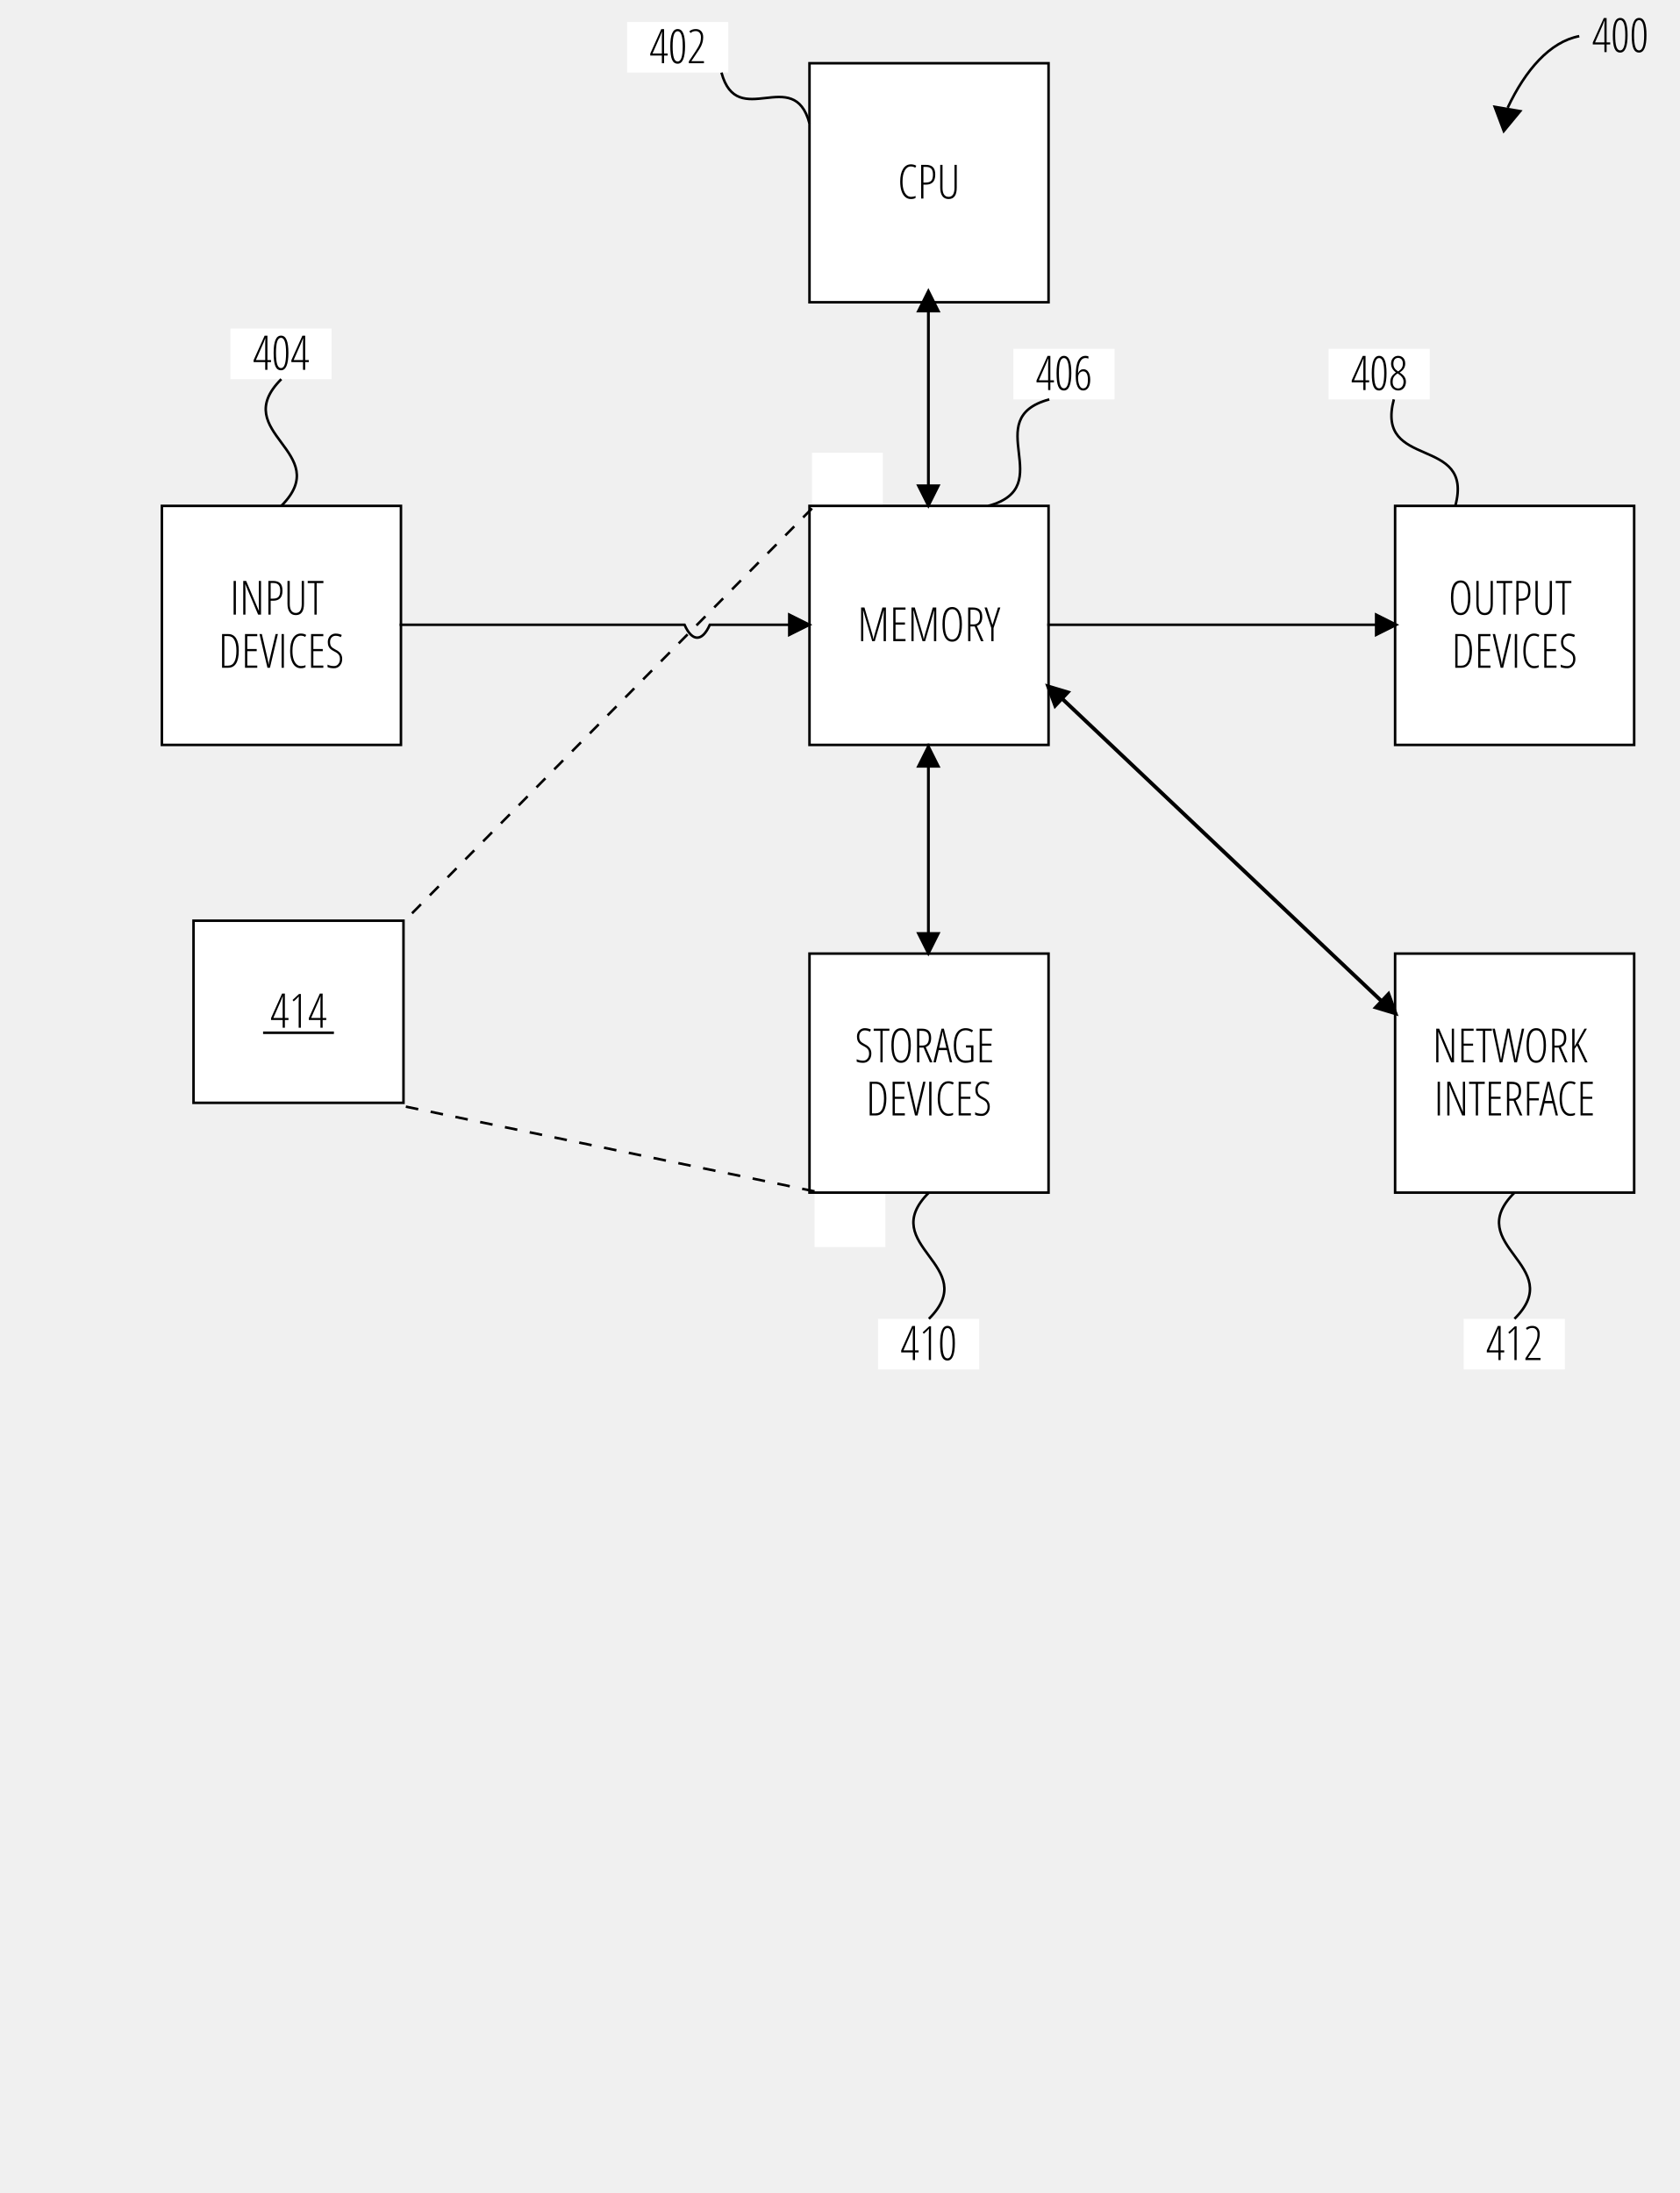
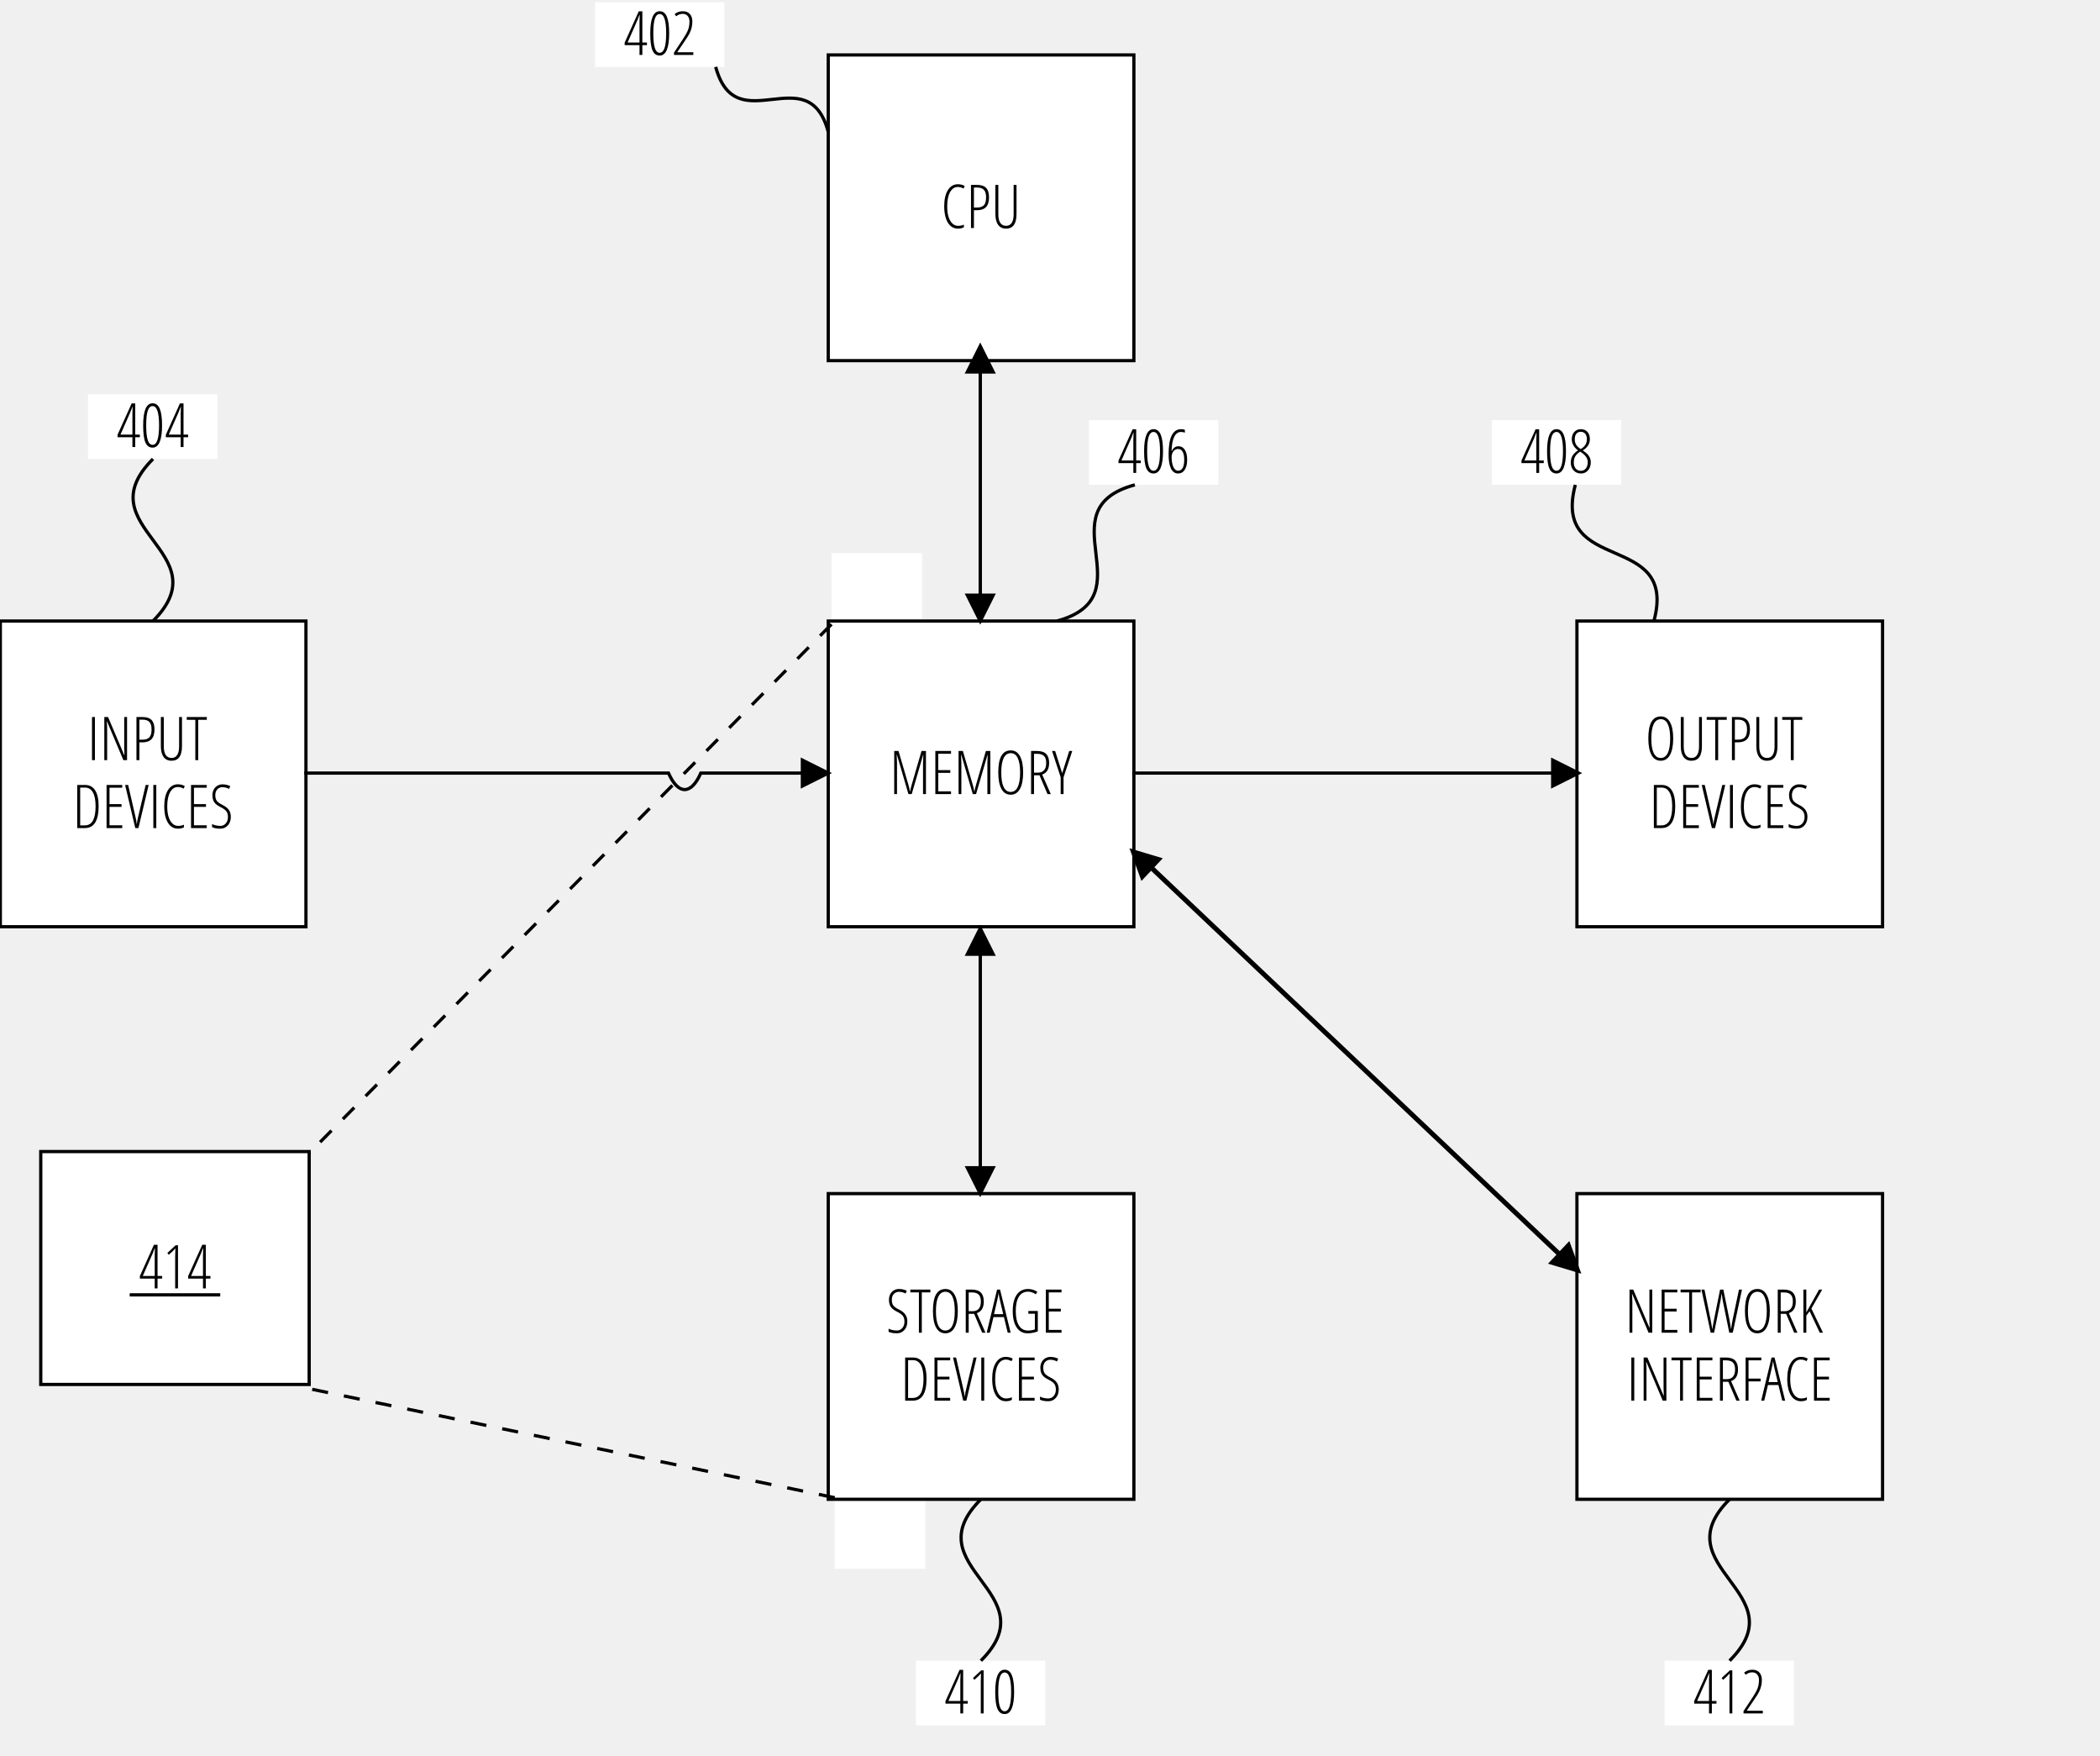
- <svg xmlns="http://www.w3.org/2000/svg" version="1.1" width="664" height="867">
+ <svg xmlns="http://www.w3.org/2000/svg" version="1.1" width="649.334" height="542.713" viewBox="63.9 8.013 649.334 542.713">
  <g>
    <g transform="translate(321,179)">
      <g>
        <g>
          <path d="M28,0H0v29h28V0L28,0z" stroke="none" stroke-dasharray="none" fill="#FFFFFF" />
          <rect x="1.2" y="1.3" width="25.6" height="26.4" fill="none" />
          <circle fill="none" cx="14" cy="0" r="0.1" />
          <circle fill="none" cx="20.9" cy="0" r="0.1" />
          <circle fill="none" cx="28" cy="7.3" r="0.1" />
          <circle fill="none" cx="28" cy="14.5" r="0.1" />
          <circle fill="none" cx="28" cy="21.7" r="0.1" />
          <circle fill="none" cx="20.9" cy="29" r="0.1" />
          <circle fill="none" cx="14" cy="29" r="0.1" />
          <circle fill="none" cx="7.1" cy="29" r="0.1" />
          <circle fill="none" cx="0" cy="21.7" r="0.1" />
          <circle fill="none" cx="0" cy="14.5" r="0.1" />
          <circle fill="none" cx="0" cy="7.3" r="0.1" />
          <circle fill="none" cx="7.1" cy="0" r="0.1" />
        </g>
      </g>
      <rect stroke="none" stroke-width="0" fill="#FFFFFF" x="0" y="0" width="0" height="0" transform="translate(27.9,14.4)" />
      <path stroke="#000000" fill="none" d="" />
      <text font-family="OpenSansCondensedLight" font-size="14pt" fill="black" transform="translate(27.9,14.4)" />
      <rect stroke-width="0" fill="none" width="25.6" height="26.4" transform="translate(1.2,1.3)" />
      <text font-family="OpenSansCondensedLight" font-size="14pt" fill="black" transform="translate(1.2,1.3)" text-anchor="middle">
        <tspan x="12.8" y="19.5"> </tspan>
      </text>
      <path stroke="#000000" fill="none" transform="translate(1.2,1.3)" d="M 0 0" />
    </g>
    <g transform="translate(322,464)">
      <g>
        <g>
          <path d="M28,0H0v29h28V0L28,0z" stroke="none" stroke-dasharray="none" fill="#FFFFFF" />
          <rect x="1.2" y="1.3" width="25.6" height="26.4" fill="none" />
          <circle fill="none" cx="14" cy="0" r="0.1" />
          <circle fill="none" cx="20.9" cy="0" r="0.1" />
          <circle fill="none" cx="28" cy="7.3" r="0.1" />
          <circle fill="none" cx="28" cy="14.5" r="0.1" />
          <circle fill="none" cx="28" cy="21.7" r="0.1" />
          <circle fill="none" cx="20.9" cy="29" r="0.1" />
          <circle fill="none" cx="14" cy="29" r="0.1" />
          <circle fill="none" cx="7.1" cy="29" r="0.1" />
          <circle fill="none" cx="0" cy="21.7" r="0.1" />
          <circle fill="none" cx="0" cy="14.5" r="0.1" />
          <circle fill="none" cx="0" cy="7.3" r="0.1" />
          <circle fill="none" cx="7.1" cy="0" r="0.1" />
        </g>
      </g>
      <rect stroke="none" stroke-width="0" fill="#FFFFFF" x="0" y="0" width="0" height="0" transform="translate(27.9,14.4)" />
      <path stroke="#000000" fill="none" d="" />
      <text font-family="OpenSansCondensedLight" font-size="14pt" fill="black" transform="translate(27.9,14.4)" />
      <rect stroke-width="0" fill="none" width="25.6" height="26.4" transform="translate(1.2,1.3)" />
      <text font-family="OpenSansCondensedLight" font-size="14pt" fill="black" transform="translate(1.2,1.3)" text-anchor="middle">
        <tspan x="12.8" y="19.5"> </tspan>
      </text>
      <path stroke="#000000" fill="none" transform="translate(1.2,1.3)" d="M 0 0" />
    </g>
-     <g transform="translate(596,14.3)">
-       <polygon fill="#000000" points="0,0 4.2,11.2 11.8,2" transform="translate(-5.9,27.3)" />
-       <rect fill="none" width="1" height="1" transform="translate(33.3,-0.5)" />
-       <g>
-         <g>
-           <rect x="0" y="0" width="28.3" height="28.3" opacity="0" />
-           <path fill="none" stroke="#000000" stroke-width="1" d="M28.3,0C16.7,2.2,7,13.4,0,28.3" />
-         </g>
-       </g>
-       <rect stroke="none" stroke-width="0" fill="#FFFFFF" x="0" y="0" width="0" height="0" />
-       <path stroke="#000000" fill="none" />
-       <text font-family="OpenSansCondensedLight" font-size="14pt" fill="black" transform="translate(0,0)" />
-       <rect stroke-width="0" fill="none" width="1" height="1" transform="translate(33.3,-0.5)" />
-       <text font-family="OpenSansCondensedLight" font-size="14pt" fill="black" text-decoration="none" transform="translate(33.3,-0.5)">
-         <tspan x="0" y="6.8">400</tspan>
-       </text>
-       <path stroke="#000000" fill="none" transform="translate(33.3,-0.5)" />
-     </g>
    <g transform="translate(320,25)">
      <g>
        <g>
          <path d="M94.5,0H0v94.5h94.5V0L94.5,0z" stroke="#000000" stroke-dasharray="none" fill="#FFFFFF" />
          <rect x="4.1" y="4.3" width="86.2" height="85.9" fill="none" />
          <circle fill="none" cx="47.2" cy="0" r="0.1" />
          <circle fill="none" cx="70.7" cy="0" r="0.1" />
          <circle fill="none" cx="94.5" cy="23.8" r="0.1" />
          <circle fill="none" cx="94.5" cy="47.2" r="0.1" />
          <circle fill="none" cx="94.5" cy="70.7" r="0.1" />
          <circle fill="none" cx="70.7" cy="94.5" r="0.1" />
          <circle fill="none" cx="47.2" cy="94.5" r="0.1" />
          <circle fill="none" cx="23.8" cy="94.5" r="0.1" />
          <circle fill="none" cx="0" cy="70.7" r="0.1" />
          <circle fill="none" cx="0" cy="47.2" r="0.1" />
          <circle fill="none" cx="0" cy="23.8" r="0.1" />
          <circle fill="none" cx="23.8" cy="0" r="0.1" />
        </g>
      </g>
      <rect stroke="none" stroke-width="1" fill="#FFFFFF" x="0" y="0" width="40" height="20" transform="translate(-72.1,-16.3)" />
      <path stroke="#000000" fill="none" d="M0,23.8 C-6.2,0.5 -28.5,27 -34.8 3.7" />
      <text font-family="OpenSansCondensedLight" font-size="14pt" fill="black" transform="translate(-72.1,-16.3)" text-anchor="middle">
        <tspan x="20" y="16.3">402</tspan>
      </text>
      <rect stroke-width="0" fill="none" width="86.2" height="85.9" transform="translate(4.1,4.3)" />
      <text font-family="OpenSansCondensedLight" font-size="14pt" fill="black" transform="translate(4.1,4.3)" text-anchor="middle">
        <tspan x="43.1" y="49.2">CPU</tspan>
      </text>
      <path stroke="#000000" fill="none" transform="translate(4.1,4.3)" d="M 0 0" />
    </g>
    <g transform="translate(64,200)">
      <g>
        <g>
          <path d="M94.5,0H0v94.5h94.5V0L94.5,0z" stroke="#000000" stroke-dasharray="none" fill="#FFFFFF" />
          <rect x="4.1" y="4.3" width="86.2" height="85.9" fill="none" />
          <circle fill="none" cx="47.2" cy="0" r="0.1" />
          <circle fill="none" cx="70.7" cy="0" r="0.1" />
          <circle fill="none" cx="94.5" cy="23.8" r="0.1" />
          <circle fill="none" cx="94.5" cy="47.2" r="0.1" />
          <circle fill="none" cx="94.5" cy="70.7" r="0.1" />
          <circle fill="none" cx="70.7" cy="94.5" r="0.1" />
          <circle fill="none" cx="47.2" cy="94.5" r="0.1" />
          <circle fill="none" cx="23.8" cy="94.5" r="0.1" />
          <circle fill="none" cx="0" cy="70.7" r="0.1" />
          <circle fill="none" cx="0" cy="47.2" r="0.1" />
          <circle fill="none" cx="0" cy="23.8" r="0.1" />
          <circle fill="none" cx="23.8" cy="0" r="0.1" />
        </g>
      </g>
      <rect stroke="none" stroke-width="1" fill="#FFFFFF" x="0" y="0" width="40" height="20" transform="translate(27.1,-70.1)" />
      <path stroke="#000000" fill="none" d="M47.2,0 C68.5,-21.3 25.9,-28.8 47.2 -50.1" />
      <text font-family="OpenSansCondensedLight" font-size="14pt" fill="black" transform="translate(27.1,-70.1)" text-anchor="middle">
        <tspan x="20" y="16.3">404</tspan>
      </text>
      <rect stroke-width="0" fill="none" width="86.2" height="85.9" transform="translate(4.1,4.3)" />
      <text font-family="OpenSansCondensedLight" font-size="14pt" fill="black" transform="translate(4.1,4.3)" text-anchor="middle">
        <tspan x="43.1" y="38.7">INPUT</tspan>
        <tspan x="43.1" y="59.7">DEVICES</tspan>
      </text>
      <path stroke="#000000" fill="none" transform="translate(4.1,4.3)" d="M 0 0" />
    </g>
    <g transform="translate(320,200)">
      <g>
        <g>
          <path d="M94.5,0H0v94.5h94.5V0L94.5,0z" stroke="#000000" stroke-dasharray="none" fill="#FFFFFF" />
          <rect x="4.1" y="4.3" width="86.2" height="85.9" fill="none" />
          <circle fill="none" cx="47.2" cy="0" r="0.1" />
          <circle fill="none" cx="70.7" cy="0" r="0.1" />
          <circle fill="none" cx="94.5" cy="23.8" r="0.1" />
          <circle fill="none" cx="94.5" cy="47.2" r="0.1" />
          <circle fill="none" cx="94.5" cy="70.7" r="0.1" />
          <circle fill="none" cx="70.7" cy="94.5" r="0.1" />
          <circle fill="none" cx="47.2" cy="94.5" r="0.1" />
          <circle fill="none" cx="23.8" cy="94.5" r="0.1" />
          <circle fill="none" cx="0" cy="70.7" r="0.1" />
          <circle fill="none" cx="0" cy="47.2" r="0.1" />
          <circle fill="none" cx="0" cy="23.8" r="0.1" />
          <circle fill="none" cx="23.8" cy="0" r="0.1" />
        </g>
      </g>
      <rect stroke="none" stroke-width="1" fill="#FFFFFF" x="0" y="0" width="40" height="20" transform="translate(80.6,-62.1)" />
      <path stroke="#000000" fill="none" d="M70.7,0 C98.8,-7.6 66.7,-34.5 94.8 -42.1" />
      <text font-family="OpenSansCondensedLight" font-size="14pt" fill="black" transform="translate(80.6,-62.1)" text-anchor="middle">
        <tspan x="20" y="16.3">406</tspan>
      </text>
      <rect stroke-width="0" fill="none" width="86.2" height="85.9" transform="translate(4.1,4.3)" />
      <text font-family="OpenSansCondensedLight" font-size="14pt" fill="black" transform="translate(4.1,4.3)" text-anchor="middle">
        <tspan x="43.1" y="49.2">MEMORY</tspan>
      </text>
      <path stroke="#000000" fill="none" transform="translate(4.1,4.3)" d="M 0 0" />
    </g>
    <g transform="translate(551.5,200)">
      <g>
        <g>
          <path d="M94.5,0H0v94.5h94.5V0L94.5,0z" stroke="#000000" stroke-dasharray="none" fill="#FFFFFF" />
          <rect x="4.1" y="4.3" width="86.2" height="85.9" fill="none" />
          <circle fill="none" cx="47.2" cy="0" r="0.1" />
          <circle fill="none" cx="70.7" cy="0" r="0.1" />
          <circle fill="none" cx="94.5" cy="23.8" r="0.1" />
          <circle fill="none" cx="94.5" cy="47.2" r="0.1" />
          <circle fill="none" cx="94.5" cy="70.7" r="0.1" />
          <circle fill="none" cx="70.7" cy="94.5" r="0.1" />
          <circle fill="none" cx="47.2" cy="94.5" r="0.1" />
          <circle fill="none" cx="23.8" cy="94.5" r="0.1" />
          <circle fill="none" cx="0" cy="70.7" r="0.1" />
          <circle fill="none" cx="0" cy="47.2" r="0.1" />
          <circle fill="none" cx="0" cy="23.8" r="0.1" />
          <circle fill="none" cx="23.8" cy="0" r="0.1" />
        </g>
      </g>
      <rect stroke="none" stroke-width="1" fill="#FFFFFF" x="0" y="0" width="40" height="20" transform="translate(-26.3,-62.1)" />
      <path stroke="#000000" fill="none" d="M23.8,0 C31.4,-28.2 -8,-13.9 -0.5 -42.1" />
      <text font-family="OpenSansCondensedLight" font-size="14pt" fill="black" transform="translate(-26.3,-62.1)" text-anchor="middle">
        <tspan x="20" y="16.3">408</tspan>
      </text>
      <rect stroke-width="0" fill="none" width="86.2" height="85.9" transform="translate(4.1,4.3)" />
      <text font-family="OpenSansCondensedLight" font-size="14pt" fill="black" transform="translate(4.1,4.3)" text-anchor="middle">
        <tspan x="43.1" y="38.7">OUTPUT</tspan>
        <tspan x="43.1" y="59.7">DEVICES</tspan>
      </text>
      <path stroke="#000000" fill="none" transform="translate(4.1,4.3)" d="M 0 0" />
    </g>
    <g transform="translate(320,377)">
      <g>
        <g>
          <path d="M94.5,0H0v94.5h94.5V0L94.5,0z" stroke="#000000" stroke-dasharray="none" fill="#FFFFFF" />
          <rect x="4.1" y="4.3" width="86.2" height="85.9" fill="none" />
          <circle fill="none" cx="47.2" cy="0" r="0.1" />
          <circle fill="none" cx="70.7" cy="0" r="0.1" />
          <circle fill="none" cx="94.5" cy="23.8" r="0.1" />
          <circle fill="none" cx="94.5" cy="47.2" r="0.1" />
          <circle fill="none" cx="94.5" cy="70.7" r="0.1" />
          <circle fill="none" cx="70.7" cy="94.5" r="0.1" />
          <circle fill="none" cx="47.2" cy="94.5" r="0.1" />
          <circle fill="none" cx="23.8" cy="94.5" r="0.1" />
          <circle fill="none" cx="0" cy="70.7" r="0.1" />
          <circle fill="none" cx="0" cy="47.2" r="0.1" />
          <circle fill="none" cx="0" cy="23.8" r="0.1" />
          <circle fill="none" cx="23.8" cy="0" r="0.1" />
        </g>
      </g>
      <rect stroke="none" stroke-width="1" fill="#FFFFFF" x="0" y="0" width="40" height="20" transform="translate(27.1,144.4)" />
      <path stroke="#000000" fill="none" d="M47.2,94.5 C26,115.6 68.4,123.3 47.2 144.4" />
      <text font-family="OpenSansCondensedLight" font-size="14pt" fill="black" transform="translate(27.1,144.4)" text-anchor="middle">
        <tspan x="20" y="16.3">410</tspan>
      </text>
      <rect stroke-width="0" fill="none" width="86.2" height="85.9" transform="translate(4.1,4.3)" />
      <text font-family="OpenSansCondensedLight" font-size="14pt" fill="black" transform="translate(4.1,4.3)" text-anchor="middle">
        <tspan x="43.1" y="38.7">STORAGE</tspan>
        <tspan x="43.1" y="59.7">DEVICES</tspan>
      </text>
      <path stroke="#000000" fill="none" transform="translate(4.1,4.3)" d="M 0 0" />
    </g>
    <g transform="translate(551.5,377)">
      <g>
        <g>
          <path d="M94.5,0H0v94.5h94.5V0L94.5,0z" stroke="#000000" stroke-dasharray="none" fill="#FFFFFF" />
          <rect x="4.1" y="4.3" width="86.2" height="85.9" fill="none" />
          <circle fill="none" cx="47.2" cy="0" r="0.1" />
          <circle fill="none" cx="70.7" cy="0" r="0.1" />
          <circle fill="none" cx="94.5" cy="23.8" r="0.1" />
          <circle fill="none" cx="94.5" cy="47.2" r="0.1" />
          <circle fill="none" cx="94.5" cy="70.7" r="0.1" />
          <circle fill="none" cx="70.7" cy="94.5" r="0.1" />
          <circle fill="none" cx="47.2" cy="94.5" r="0.1" />
          <circle fill="none" cx="23.8" cy="94.5" r="0.1" />
          <circle fill="none" cx="0" cy="70.7" r="0.1" />
          <circle fill="none" cx="0" cy="47.2" r="0.1" />
          <circle fill="none" cx="0" cy="23.8" r="0.1" />
          <circle fill="none" cx="23.8" cy="0" r="0.1" />
        </g>
      </g>
      <rect stroke="none" stroke-width="1" fill="#FFFFFF" x="0" y="0" width="40" height="20" transform="translate(27.1,144.4)" />
      <path stroke="#000000" fill="none" d="M47.2,94.5 C26,115.6 68.4,123.3 47.2 144.4" />
      <text font-family="OpenSansCondensedLight" font-size="14pt" fill="black" transform="translate(27.1,144.4)" text-anchor="middle">
        <tspan x="20" y="16.3">412</tspan>
      </text>
      <rect stroke-width="0" fill="none" width="86.2" height="85.9" transform="translate(4.1,4.3)" />
      <text font-family="OpenSansCondensedLight" font-size="14pt" fill="black" transform="translate(4.1,4.3)" text-anchor="middle">
        <tspan x="43.1" y="38.7">NETWORK</tspan>
        <tspan x="43.1" y="59.7">INTERFACE</tspan>
      </text>
      <path stroke="#000000" fill="none" transform="translate(4.1,4.3)" d="M 0 0" />
    </g>
    <g>
      <path stroke="black" stroke-dasharray="none" d="M 158 247 L 270.6 247 C 273.6 253.8 277.6 253.8 280.6 247 L 312 247" fill="none" />
      <path fill="black" stroke="black" d="" transform="translate(158,247) scale(1,1) rotate(0)" />
      <path fill="black" stroke="black" d="M 8 0 L 0 4 L 8 8 z" transform="translate(320,251) scale(1,1) rotate(-180)" />
      <g>
        <g label-idx="0" cursor="move" transform="translate(237.5, 247)">
          <rect fill="white" rx="3" ry="3" x="0" y="0" width="0" height="0" />
          <text text-anchor="middle" font-size="14pt" font-family="OpenSansCondensedLight" y="0.8em" display="none" xml:space="preserve" transform="translate(0,0)" />
        </g>
      </g>
    </g>
    <g>
      <path stroke="black" stroke-dasharray="none" d="M 414 247 544 247" fill="none" />
      <path fill="black" stroke="black" d="" transform="translate(414,247) scale(1,1) rotate(0)" />
      <path fill="black" stroke="black" d="M 8 0 L 0 4 L 8 8 z" transform="translate(552,251) scale(1,1) rotate(-180)" />
      <g>
        <g label-idx="0" cursor="move" transform="translate(479, 247)">
          <rect fill="white" rx="3" ry="3" x="0" y="0" width="0" height="0" />
          <text text-anchor="middle" font-size="14pt" font-family="OpenSansCondensedLight" y="0.8em" display="none" xml:space="preserve" transform="translate(0,0)" />
        </g>
      </g>
    </g>
    <g>
      <path stroke="black" stroke-dasharray="none" d="M 367 119 367 192" fill="none" />
      <path fill="black" stroke="black" d="" transform="translate(367,119) scale(1,1) rotate(-270)" />
      <path fill="black" stroke="black" d="M 8 0 L 0 4 L 8 8 z" transform="translate(363,200) scale(1,1) rotate(-90)" />
      <g>
        <g label-idx="0" cursor="move" transform="translate(367, 155.5)">
          <rect fill="white" rx="3" ry="3" x="0" y="0" width="0" height="0" />
          <text text-anchor="middle" font-size="14pt" font-family="OpenSansCondensedLight" y="0.8em" display="none" xml:space="preserve" transform="translate(0,0)" />
        </g>
      </g>
    </g>
    <g>
      <path stroke="black" stroke-dasharray="none" d="M 367 294 367 369" fill="none" />
      <path fill="black" stroke="black" d="" transform="translate(367,294) scale(1,1) rotate(-270)" />
      <path fill="black" stroke="black" d="M 8 0 L 0 4 L 8 8 z" transform="translate(363,377) scale(1,1) rotate(-90)" />
      <g>
        <g label-idx="0" cursor="move" transform="translate(367, 331.5)">
          <rect fill="white" rx="3" ry="3" x="0" y="0" width="0" height="0" />
          <text text-anchor="middle" font-size="14pt" font-family="OpenSansCondensedLight" y="0.8em" display="none" xml:space="preserve" transform="translate(0,0)" />
        </g>
      </g>
    </g>
    <g>
      <path stroke="black" stroke-dasharray="none" d="M 367 377 367 303" fill="none" />
      <path fill="black" stroke="black" d="" transform="translate(367,377) scale(1,1) rotate(-90)" />
      <path fill="black" stroke="black" d="M 8 0 L 0 4 L 8 8 z" transform="translate(371,295) scale(1,1) rotate(-270)" />
      <g>
        <g label-idx="0" cursor="move" transform="translate(367, 340)">
          <rect fill="white" rx="3" ry="3" x="0" y="0" width="0" height="0" />
          <text text-anchor="middle" font-size="14pt" font-family="OpenSansCondensedLight" y="0.8em" display="none" xml:space="preserve" transform="translate(0,0)" />
        </g>
      </g>
    </g>
    <g>
      <path stroke="black" stroke-dasharray="none" d="M 367 200 367 123" fill="none" />
      <path fill="black" stroke="black" d="" transform="translate(367,200) scale(1,1) rotate(-90)" />
      <path fill="black" stroke="black" d="M 8 0 L 0 4 L 8 8 z" transform="translate(371,115) scale(1,1) rotate(-270)" />
      <g>
        <g label-idx="0" cursor="move" transform="translate(367, 161.5)">
          <rect fill="white" rx="3" ry="3" x="0" y="0" width="0" height="0" />
          <text text-anchor="middle" font-size="14pt" font-family="OpenSansCondensedLight" y="0.8em" display="none" xml:space="preserve" transform="translate(0,0)" />
        </g>
      </g>
    </g>
    <g>
      <path stroke="black" stroke-dasharray="none" d="M 414 271 546 396" fill="none" />
      <path fill="black" stroke="black" d="" transform="translate(414,271) scale(1,1) rotate(43.3)" />
      <path fill="black" stroke="black" d="M 8 0 L 0 4 L 8 8 z" transform="translate(549.3,403.9) scale(1,1) rotate(-136.7)" />
      <g>
        <g label-idx="0" cursor="move" transform="translate(480, 333.5)">
          <rect fill="white" rx="3" ry="3" x="0" y="0" width="0" height="0" />
          <text text-anchor="middle" font-size="14pt" font-family="OpenSansCondensedLight" y="0.8em" display="none" xml:space="preserve" transform="translate(0,0)" />
        </g>
      </g>
    </g>
    <g>
      <path stroke="black" stroke-dasharray="none" d="M 552 401 420 276" fill="none" />
      <path fill="black" stroke="black" d="" transform="translate(552,401) scale(1,1) rotate(-136.7)" />
      <path fill="black" stroke="black" d="M 8 0 L 0 4 L 8 8 z" transform="translate(416.7,268.1) scale(1,1) rotate(43.3)" />
      <g>
        <g label-idx="0" cursor="move" transform="translate(486, 338.5)">
          <rect fill="white" rx="3" ry="3" x="0" y="0" width="0" height="0" />
          <text text-anchor="middle" font-size="14pt" font-family="OpenSansCondensedLight" y="0.8em" display="none" xml:space="preserve" transform="translate(0,0)" />
        </g>
      </g>
    </g>
    <g>
      <path stroke="black" stroke-dasharray="5,5" d="M 321 201 160 364" fill="none" />
      <path fill="black" stroke="black" d="" transform="translate(321,201) scale(1,1) rotate(-225.4)" />
      <path fill="black" stroke="black" d="" transform="translate(160,364) scale(1,1) rotate(-45.4)" />
      <g>
        <g label-idx="0" cursor="move" transform="translate(240.5, 282.5)">
          <rect fill="white" rx="3" ry="3" x="0" y="0" width="0" height="0" />
          <text text-anchor="middle" font-size="14pt" font-family="OpenSansCondensedLight" y="0.8em" display="none" xml:space="preserve" transform="translate(0,0)" />
        </g>
      </g>
    </g>
    <g>
      <path stroke="black" stroke-dasharray="5,5" d="M 322 471 158 437" fill="none" />
      <path fill="black" stroke="black" d="" transform="translate(322,471) scale(1,1) rotate(-168.3)" />
      <path fill="black" stroke="black" d="" transform="translate(158,437) scale(1,1) rotate(11.7)" />
      <g>
        <g label-idx="0" cursor="move" transform="translate(240, 454)">
          <rect fill="white" rx="3" ry="3" x="0" y="0" width="0" height="0" />
          <text text-anchor="middle" font-size="14pt" font-family="OpenSansCondensedLight" y="0.8em" display="none" xml:space="preserve" transform="translate(0,0)" />
        </g>
      </g>
    </g>
    <g transform="translate(76.5,364)">
      <g>
        <g>
          <path d="M83,0H0v72h83V0L83,0z" stroke="#000000" stroke-dasharray="none" fill="#FFFFFF" />
          <rect x="3.6" y="3.3" width="75.7" height="65.4" fill="none" />
          <circle fill="none" cx="41.5" cy="0" r="0.1" />
          <circle fill="none" cx="62.1" cy="0" r="0.1" />
          <circle fill="none" cx="83" cy="18.2" r="0.1" />
          <circle fill="none" cx="83" cy="36" r="0.1" />
          <circle fill="none" cx="83" cy="53.8" r="0.1" />
          <circle fill="none" cx="62.1" cy="72" r="0.1" />
          <circle fill="none" cx="41.5" cy="72" r="0.1" />
          <circle fill="none" cx="20.9" cy="72" r="0.1" />
          <circle fill="none" cx="0" cy="53.8" r="0.1" />
          <circle fill="none" cx="0" cy="36" r="0.1" />
          <circle fill="none" cx="0" cy="18.2" r="0.1" />
          <circle fill="none" cx="20.9" cy="0" r="0.1" />
        </g>
      </g>
      <rect stroke="none" stroke-width="0" fill="#FFFFFF" x="0" y="0" width="0" height="0" transform="translate(82.9,35.9)" />
      <path stroke="#000000" fill="none" d="" />
      <text font-family="OpenSansCondensedLight" font-size="14pt" fill="black" transform="translate(82.9,35.9)" />
      <rect stroke-width="0" fill="none" width="75.7" height="65.4" transform="translate(3.6,3.3)" />
      <text font-family="OpenSansCondensedLight" font-size="14pt" fill="black" transform="translate(3.6,3.3)" text-anchor="middle">
        <tspan x="37.9" y="39"> 414</tspan>
      </text>
      <path stroke="#000000" fill="none" transform="translate(3.6,3.3)" d="M 23.9 41 51.9 41" />
    </g>
  </g>
  <defs />
</svg>
